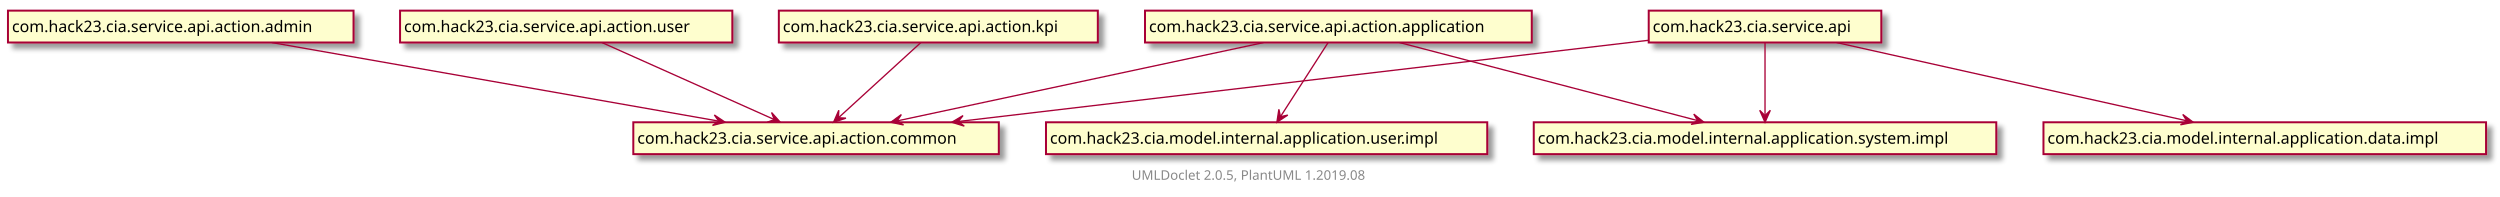
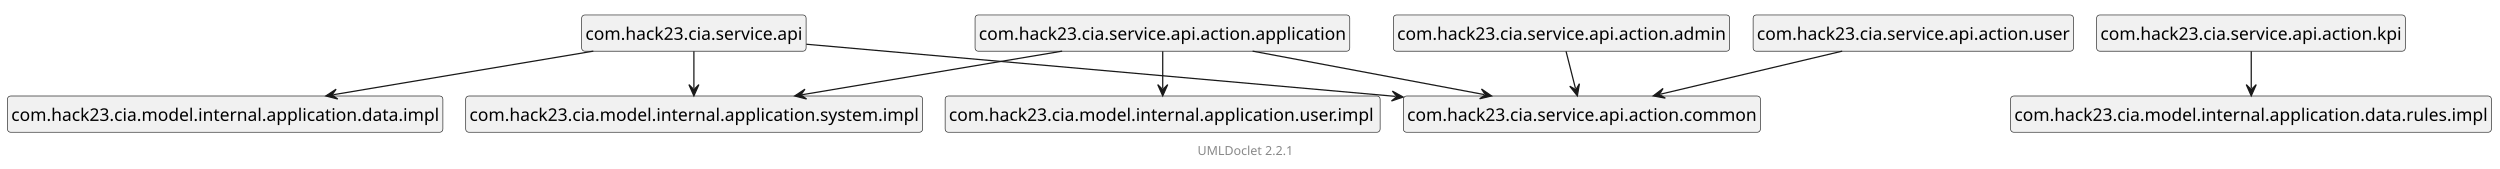
- <svg xmlns="http://www.w3.org/2000/svg" xmlns:xlink="http://www.w3.org/1999/xlink" contentScriptType="application/ecmascript" contentStyleType="text/css" height="148px" preserveAspectRatio="none" style="width:1881px;height:148px;" version="1.1" viewBox="0 0 1881 148" width="1881px" zoomAndPan="magnify">
-   <defs>
-     <filter height="300%" id="ftc2cv3xtf4by" width="300%" x="-1" y="-1">
-       <feGaussianBlur result="blurOut" stdDeviation="2.0" />
-       <feColorMatrix in="blurOut" result="blurOut2" type="matrix" values="0 0 0 0 0 0 0 0 0 0 0 0 0 0 0 0 0 0 .4 0" />
-       <feOffset dx="4.0" dy="4.0" in="blurOut2" result="blurOut3" />
-       <feBlend in="SourceGraphic" in2="blurOut3" mode="normal" />
-     </filter>
-   </defs>
+ <svg xmlns="http://www.w3.org/2000/svg" xmlns:xlink="http://www.w3.org/1999/xlink" contentStyleType="text/css" height="135px" preserveAspectRatio="none" style="width:2005px;height:135px;" version="1.1" viewBox="0 0 2005 135" width="2005px" zoomAndPan="magnify">
+   <defs />
  <g>
-     <a href="com/hack23/cia/service/api/package-summary.html" target="_top" xlink:actuate="onRequest" xlink:show="new" xlink:title="com/hack23/cia/service/api/package-summary.html" xlink:type="simple">
-       <rect fill="#FEFECE" filter="url(#ftc2cv3xtf4by)" height="23.969" id="com.hack23.cia.service.api" style="stroke: #A80036; stroke-width: 1.5;" width="175" x="1240.5" y="8" />
-       <text fill="#000000" font-family="sans-serif" font-size="12" lengthAdjust="spacingAndGlyphs" textLength="169" x="1243.5" y="24.139">com.hack23.cia.service.api</text>
+     <a href="com/hack23/cia/service/api/package-summary.html" target="_top" title="com/hack23/cia/service/api/package-summary.html" xlink:actuate="onRequest" xlink:href="com/hack23/cia/service/api/package-summary.html" xlink:show="new" xlink:title="com/hack23/cia/service/api/package-summary.html" xlink:type="simple">
+       <g id="elem_com.hack23.cia.service.api">
+         <rect codeLine="25" fill="#F1F1F1" height="29.068" id="com.hack23.cia.service.api" rx="2.5" ry="2.5" style="stroke:#181818;stroke-width:0.5;" width="179.991" x="466.5" y="12" />
+         <text fill="#000000" font-family="sans-serif" font-size="14" lengthAdjust="spacing" textLength="173.991" x="469.5" y="31.966">com.hack23.cia.service.api</text>
+       </g>
    </a>
-     <a href="com/hack23/cia/service/api/action/common/package-summary.html" target="_top" xlink:actuate="onRequest" xlink:show="new" xlink:title="com/hack23/cia/service/api/action/common/package-summary.html" xlink:type="simple">
-       <rect fill="#FEFECE" filter="url(#ftc2cv3xtf4by)" height="23.969" id="com.hack23.cia.service.api.action.common" style="stroke: #A80036; stroke-width: 1.5;" width="275" x="476.5" y="92" />
-       <text fill="#000000" font-family="sans-serif" font-size="12" lengthAdjust="spacingAndGlyphs" textLength="269" x="479.5" y="108.139">com.hack23.cia.service.api.action.common</text>
+     <g id="elem_com.hack23.cia.model.internal.application.data.impl">
+       <rect fill="#F1F1F1" height="29.068" id="com.hack23.cia.model.internal.application.data.impl" rx="2.5" ry="2.5" style="stroke:#181818;stroke-width:0.5;" width="349.195" x="6" y="77" />
+       <text fill="#000000" font-family="sans-serif" font-size="14" lengthAdjust="spacing" textLength="343.195" x="9" y="96.966">com.hack23.cia.model.internal.application.data.impl</text>
+     </g>
+     <g id="elem_com.hack23.cia.model.internal.application.system.impl">
+       <rect fill="#F1F1F1" height="29.068" id="com.hack23.cia.model.internal.application.system.impl" rx="2.5" ry="2.5" style="stroke:#181818;stroke-width:0.5;" width="366.415" x="373.5" y="77" />
+       <text fill="#000000" font-family="sans-serif" font-size="14" lengthAdjust="spacing" textLength="360.415" x="376.5" y="96.966">com.hack23.cia.model.internal.application.system.impl</text>
+     </g>
+     <a href="com/hack23/cia/service/api/action/common/package-summary.html" target="_top" title="com/hack23/cia/service/api/action/common/package-summary.html" xlink:actuate="onRequest" xlink:href="com/hack23/cia/service/api/action/common/package-summary.html" xlink:show="new" xlink:title="com/hack23/cia/service/api/action/common/package-summary.html" xlink:type="simple">
+       <g id="elem_com.hack23.cia.service.api.action.common">
+         <rect codeLine="27" fill="#F1F1F1" height="29.068" id="com.hack23.cia.service.api.action.common" rx="2.5" ry="2.5" style="stroke:#181818;stroke-width:0.5;" width="286.349" x="1125.5" y="77" />
+         <text fill="#000000" font-family="sans-serif" font-size="14" lengthAdjust="spacing" textLength="280.349" x="1128.5" y="96.966">com.hack23.cia.service.api.action.common</text>
+       </g>
    </a>
-     <rect fill="#FEFECE" filter="url(#ftc2cv3xtf4by)" height="23.969" id="com.hack23.cia.model.internal.application.data.impl" style="stroke: #A80036; stroke-width: 1.5;" width="333" x="1537.5" y="92" />
-     <text fill="#000000" font-family="sans-serif" font-size="12" lengthAdjust="spacingAndGlyphs" textLength="327" x="1540.5" y="108.139">com.hack23.cia.model.internal.application.data.impl</text>
-     <rect fill="#FEFECE" filter="url(#ftc2cv3xtf4by)" height="23.969" id="com.hack23.cia.model.internal.application.system.impl" style="stroke: #A80036; stroke-width: 1.5;" width="348" x="1154" y="92" />
-     <text fill="#000000" font-family="sans-serif" font-size="12" lengthAdjust="spacingAndGlyphs" textLength="342" x="1157" y="108.139">com.hack23.cia.model.internal.application.system.impl</text>
-     <a href="com/hack23/cia/service/api/action/admin/package-summary.html" target="_top" xlink:actuate="onRequest" xlink:show="new" xlink:title="com/hack23/cia/service/api/action/admin/package-summary.html" xlink:type="simple">
-       <rect fill="#FEFECE" filter="url(#ftc2cv3xtf4by)" height="23.969" id="com.hack23.cia.service.api.action.admin" style="stroke: #A80036; stroke-width: 1.5;" width="260" x="6" y="8" />
-       <text fill="#000000" font-family="sans-serif" font-size="12" lengthAdjust="spacingAndGlyphs" textLength="254" x="9" y="24.139">com.hack23.cia.service.api.action.admin</text>
+     <a href="com/hack23/cia/service/api/action/admin/package-summary.html" target="_top" title="com/hack23/cia/service/api/action/admin/package-summary.html" xlink:actuate="onRequest" xlink:href="com/hack23/cia/service/api/action/admin/package-summary.html" xlink:show="new" xlink:title="com/hack23/cia/service/api/action/admin/package-summary.html" xlink:type="simple">
+       <g id="elem_com.hack23.cia.service.api.action.admin">
+         <rect codeLine="29" fill="#F1F1F1" height="29.068" id="com.hack23.cia.service.api.action.admin" rx="2.5" ry="2.5" style="stroke:#181818;stroke-width:0.5;" width="269.675" x="1117.5" y="12" />
+         <text fill="#000000" font-family="sans-serif" font-size="14" lengthAdjust="spacing" textLength="263.675" x="1120.5" y="31.966">com.hack23.cia.service.api.action.admin</text>
+       </g>
    </a>
-     <a href="com/hack23/cia/service/api/action/user/package-summary.html" target="_top" xlink:actuate="onRequest" xlink:show="new" xlink:title="com/hack23/cia/service/api/action/user/package-summary.html" xlink:type="simple">
-       <rect fill="#FEFECE" filter="url(#ftc2cv3xtf4by)" height="23.969" id="com.hack23.cia.service.api.action.user" style="stroke: #A80036; stroke-width: 1.5;" width="250" x="301" y="8" />
-       <text fill="#000000" font-family="sans-serif" font-size="12" lengthAdjust="spacingAndGlyphs" textLength="244" x="304" y="24.139">com.hack23.cia.service.api.action.user</text>
+     <a href="com/hack23/cia/service/api/action/user/package-summary.html" target="_top" title="com/hack23/cia/service/api/action/user/package-summary.html" xlink:actuate="onRequest" xlink:href="com/hack23/cia/service/api/action/user/package-summary.html" xlink:show="new" xlink:title="com/hack23/cia/service/api/action/user/package-summary.html" xlink:type="simple">
+       <g id="elem_com.hack23.cia.service.api.action.user">
+         <rect codeLine="31" fill="#F1F1F1" height="29.068" id="com.hack23.cia.service.api.action.user" rx="2.5" ry="2.5" style="stroke:#181818;stroke-width:0.5;" width="256.893" x="1406" y="12" />
+         <text fill="#000000" font-family="sans-serif" font-size="14" lengthAdjust="spacing" textLength="250.893" x="1409" y="31.966">com.hack23.cia.service.api.action.user</text>
+       </g>
    </a>
-     <a href="com/hack23/cia/service/api/action/kpi/package-summary.html" target="_top" xlink:actuate="onRequest" xlink:show="new" xlink:title="com/hack23/cia/service/api/action/kpi/package-summary.html" xlink:type="simple">
-       <rect fill="#FEFECE" filter="url(#ftc2cv3xtf4by)" height="23.969" id="com.hack23.cia.service.api.action.kpi" style="stroke: #A80036; stroke-width: 1.5;" width="240" x="586" y="8" />
-       <text fill="#000000" font-family="sans-serif" font-size="12" lengthAdjust="spacingAndGlyphs" textLength="234" x="589" y="24.139">com.hack23.cia.service.api.action.kpi</text>
+     <a href="com/hack23/cia/service/api/action/application/package-summary.html" target="_top" title="com/hack23/cia/service/api/action/application/package-summary.html" xlink:actuate="onRequest" xlink:href="com/hack23/cia/service/api/action/application/package-summary.html" xlink:show="new" xlink:title="com/hack23/cia/service/api/action/application/package-summary.html" xlink:type="simple">
+       <g id="elem_com.hack23.cia.service.api.action.application">
+         <rect codeLine="33" fill="#F1F1F1" height="29.068" id="com.hack23.cia.service.api.action.application" rx="2.5" ry="2.5" style="stroke:#181818;stroke-width:0.5;" width="300.517" x="782" y="12" />
+         <text fill="#000000" font-family="sans-serif" font-size="14" lengthAdjust="spacing" textLength="294.517" x="785" y="31.966">com.hack23.cia.service.api.action.application</text>
+       </g>
    </a>
-     <a href="com/hack23/cia/service/api/action/application/package-summary.html" target="_top" xlink:actuate="onRequest" xlink:show="new" xlink:title="com/hack23/cia/service/api/action/application/package-summary.html" xlink:type="simple">
-       <rect fill="#FEFECE" filter="url(#ftc2cv3xtf4by)" height="23.969" id="com.hack23.cia.service.api.action.application" style="stroke: #A80036; stroke-width: 1.5;" width="291" x="861.5" y="8" />
-       <text fill="#000000" font-family="sans-serif" font-size="12" lengthAdjust="spacingAndGlyphs" textLength="285" x="864.5" y="24.139">com.hack23.cia.service.api.action.application</text>
+     <g id="elem_com.hack23.cia.model.internal.application.user.impl">
+       <rect fill="#F1F1F1" height="29.068" id="com.hack23.cia.model.internal.application.user.impl" rx="2.5" ry="2.5" style="stroke:#181818;stroke-width:0.5;" width="348.859" x="758" y="77" />
+       <text fill="#000000" font-family="sans-serif" font-size="14" lengthAdjust="spacing" textLength="342.859" x="761" y="96.966">com.hack23.cia.model.internal.application.user.impl</text>
+     </g>
+     <a href="com/hack23/cia/service/api/action/kpi/package-summary.html" target="_top" title="com/hack23/cia/service/api/action/kpi/package-summary.html" xlink:actuate="onRequest" xlink:href="com/hack23/cia/service/api/action/kpi/package-summary.html" xlink:show="new" xlink:title="com/hack23/cia/service/api/action/kpi/package-summary.html" xlink:type="simple">
+       <g id="elem_com.hack23.cia.service.api.action.kpi">
+         <rect codeLine="35" fill="#F1F1F1" height="29.068" id="com.hack23.cia.service.api.action.kpi" rx="2.5" ry="2.5" style="stroke:#181818;stroke-width:0.5;" width="247.555" x="1681.5" y="12" />
+         <text fill="#000000" font-family="sans-serif" font-size="14" lengthAdjust="spacing" textLength="241.555" x="1684.5" y="31.966">com.hack23.cia.service.api.action.kpi</text>
+       </g>
    </a>
-     <rect fill="#FEFECE" filter="url(#ftc2cv3xtf4by)" height="23.969" id="com.hack23.cia.model.internal.application.user.impl" style="stroke: #A80036; stroke-width: 1.5;" width="332" x="787" y="92" />
-     <text fill="#000000" font-family="sans-serif" font-size="12" lengthAdjust="spacingAndGlyphs" textLength="326" x="790" y="108.139">com.hack23.cia.model.internal.application.user.impl</text>
-     <path d="M1240.45,30.3 C1109.436,45.713 862.672,74.745 721.1,91.4 " fill="none" id="com.hack23.cia.service.api-com.hack23.cia.service.api.action.common" style="stroke: #A80036; stroke-width: 1.0;" />
-     <polygon fill="#A80036" points="716.109,91.987,725.515,94.908,721.075,91.403,724.58,86.963,716.109,91.987" style="stroke: #A80036; stroke-width: 1.0;" />
-     <path d="M1381.872,32.035 C1451.674,47.629 1572.95,74.723 1645.118,90.846 " fill="none" id="com.hack23.cia.service.api-com.hack23.cia.model.internal.application.data.impl" style="stroke: #A80036; stroke-width: 1.0;" />
-     <polygon fill="#A80036" points="1650.228,91.987,1642.317,86.121,1645.349,90.897,1640.573,93.928,1650.228,91.987" style="stroke: #A80036; stroke-width: 1.0;" />
-     <path d="M1328,32.035 C1328,46.382 1328,70.462 1328,86.777 " fill="none" id="com.hack23.cia.service.api-com.hack23.cia.model.internal.application.system.impl" style="stroke: #A80036; stroke-width: 1.0;" />
-     <polygon fill="#A80036" points="1328,91.987,1332,82.987,1328,86.987,1324,82.987,1328,91.987" style="stroke: #A80036; stroke-width: 1.0;" />
-     <path d="M204.486,32.035 C293.668,47.707 448.943,74.994 540.517,91.087 " fill="none" id="com.hack23.cia.service.api.action.admin-com.hack23.cia.service.api.action.common" style="stroke: #A80036; stroke-width: 1.0;" />
-     <polygon fill="#A80036" points="545.641,91.987,537.47,86.49,540.717,91.122,536.085,94.369,545.641,91.987" style="stroke: #A80036; stroke-width: 1.0;" />
-     <path d="M452.936,32.035 C487.139,47.317 546.06,73.644 582.365,89.865 " fill="none" id="com.hack23.cia.service.api.action.user-com.hack23.cia.service.api.action.common" style="stroke: #A80036; stroke-width: 1.0;" />
-     <polygon fill="#A80036" points="587.114,91.987,580.529,84.664,582.549,89.948,577.265,91.968,587.114,91.987" style="stroke: #A80036; stroke-width: 1.0;" />
-     <path d="M692.819,32.035 C676.559,46.881 648.885,72.148 631.03,88.451 " fill="none" id="com.hack23.cia.service.api.action.kpi-com.hack23.cia.service.api.action.common" style="stroke: #A80036; stroke-width: 1.0;" />
-     <polygon fill="#A80036" points="627.157,91.987,636.5,88.873,630.849,88.616,631.106,82.965,627.157,91.987" style="stroke: #A80036; stroke-width: 1.0;" />
-     <path d="M950.693,32.035 C877.734,47.629 750.975,74.723 675.544,90.846 " fill="none" id="com.hack23.cia.service.api.action.application-com.hack23.cia.service.api.action.common" style="stroke: #A80036; stroke-width: 1.0;" />
-     <polygon fill="#A80036" points="670.203,91.987,679.84,94.018,675.092,90.942,678.168,86.194,670.203,91.987" style="stroke: #A80036; stroke-width: 1.0;" />
-     <path d="M1052.992,32.035 C1112.345,47.567 1215.292,74.506 1276.99,90.652 " fill="none" id="com.hack23.cia.service.api.action.application-com.hack23.cia.model.internal.application.system.impl" style="stroke: #A80036; stroke-width: 1.0;" />
-     <polygon fill="#A80036" points="1282.094,91.987,1274.4,85.839,1277.257,90.721,1272.374,93.578,1282.094,91.987" style="stroke: #A80036; stroke-width: 1.0;" />
-     <path d="M999.263,32.035 C989.88,46.631 974.02,71.302 963.529,87.621 " fill="none" id="com.hack23.cia.service.api.action.application-com.hack23.cia.model.internal.application.user.impl" style="stroke: #A80036; stroke-width: 1.0;" />
-     <polygon fill="#A80036" points="960.722,91.987,968.954,86.58,963.426,87.781,962.225,82.254,960.722,91.987" style="stroke: #A80036; stroke-width: 1.0;" />
-     <text fill="#888888" font-family="sans-serif" font-size="10" lengthAdjust="spacingAndGlyphs" textLength="186" x="851.5" y="135.282">UMLDoclet 2.0.5, PlantUML 1.2019.08</text>
+     <g id="elem_com.hack23.cia.model.internal.application.data.rules.impl">
+       <rect fill="#F1F1F1" height="29.068" id="com.hack23.cia.model.internal.application.data.rules.impl" rx="2.5" ry="2.5" style="stroke:#181818;stroke-width:0.5;" width="385.595" x="1612.5" y="77" />
+       <text fill="#000000" font-family="sans-serif" font-size="14" lengthAdjust="spacing" textLength="379.595" x="1615.5" y="96.966">com.hack23.cia.model.internal.application.data.rules.impl</text>
+     </g>
+     <polygon fill="#181818" points="261.352,76.953,270.889,79.411,266.283,76.127,269.567,71.521,261.352,76.953" style="stroke:#181818;stroke-width:1.0;" />
+     <path d="M475.839,41.015 C412.506,51.627 330.651,65.342 267.269,75.962 " fill="none" style="stroke:#181818;stroke-width:1.0;" />
+     <polygon fill="#181818" points="556.5,76.857,560.5,67.857,556.5,71.857,552.5,67.857,556.5,76.857" style="stroke:#181818;stroke-width:1.0;" />
+     <path d="M556.5,41.17 C556.5,51.737 556.5,60.296 556.5,70.857 " fill="none" style="stroke:#181818;stroke-width:1.0;" />
+     <polygon fill="#181818" points="1125.271,77.827,1116.659,73.049,1120.29,77.386,1115.954,81.018,1125.271,77.827" style="stroke:#181818;stroke-width:1.0;" />
+     <path d="M646.675,35.479 C767.26,46.149 976.406,64.655 1119.294,77.298 " fill="none" style="stroke:#181818;stroke-width:1.0;" />
+     <polygon fill="#181818" points="1265.035,76.857,1266.697,67.149,1263.804,72.01,1258.943,69.118,1265.035,76.857" style="stroke:#181818;stroke-width:1.0;" />
+     <path d="M1255.972,41.17 C1258.656,51.737 1260.876,60.481 1263.558,71.041 " fill="none" style="stroke:#181818;stroke-width:1.0;" />
+     <polygon fill="#181818" points="1325.928,76.899,1335.607,78.717,1330.793,75.746,1333.764,70.932,1325.928,76.899" style="stroke:#181818;stroke-width:1.0;" />
+     <path d="M1477.436,41.015 C1432.708,51.609 1376.587,64.9 1331.766,75.516 " fill="none" style="stroke:#181818;stroke-width:1.0;" />
+     <polygon fill="#181818" points="1196.249,76.953,1188.141,71.363,1191.335,76.032,1186.667,79.226,1196.249,76.953" style="stroke:#181818;stroke-width:1.0;" />
+     <path d="M1004.58,41.015 C1061.175,51.627 1133.714,65.228 1190.352,75.847 " fill="none" style="stroke:#181818;stroke-width:1.0;" />
+     <polygon fill="#181818" points="932.5,76.857,936.5,67.857,932.5,71.857,928.5,67.857,932.5,76.857" style="stroke:#181818;stroke-width:1.0;" />
+     <path d="M932.5,41.17 C932.5,51.737 932.5,60.296 932.5,70.857 " fill="none" style="stroke:#181818;stroke-width:1.0;" />
+     <polygon fill="#181818" points="637.352,76.953,646.889,79.411,642.283,76.127,645.567,71.521,637.352,76.953" style="stroke:#181818;stroke-width:1.0;" />
+     <path d="M851.839,41.015 C788.506,51.627 706.651,65.342 643.269,75.962 " fill="none" style="stroke:#181818;stroke-width:1.0;" />
+     <polygon fill="#181818" points="1805.5,76.857,1809.5,67.857,1805.5,71.857,1801.5,67.857,1805.5,76.857" style="stroke:#181818;stroke-width:1.0;" />
+     <path d="M1805.5,41.17 C1805.5,51.737 1805.5,60.296 1805.5,70.857 " fill="none" style="stroke:#181818;stroke-width:1.0;" />
+     <text fill="#888888" font-family="sans-serif" font-size="10" lengthAdjust="spacing" textLength="2.6" x="997.45" y="110.69"> </text>
+     <a href="https://github.com/talsma-ict/umldoclet" target="_top" title="https://github.com/talsma-ict/umldoclet" xlink:actuate="onRequest" xlink:href="https://github.com/talsma-ict/umldoclet" xlink:show="new" xlink:title="https://github.com/talsma-ict/umldoclet" xlink:type="simple">
+       <text fill="#888888" font-family="sans-serif" font-size="10" lengthAdjust="spacing" textLength="76.72" x="960.39" y="124.31">UMLDoclet 2.2.1</text>
+     </a>
  </g>
</svg>
